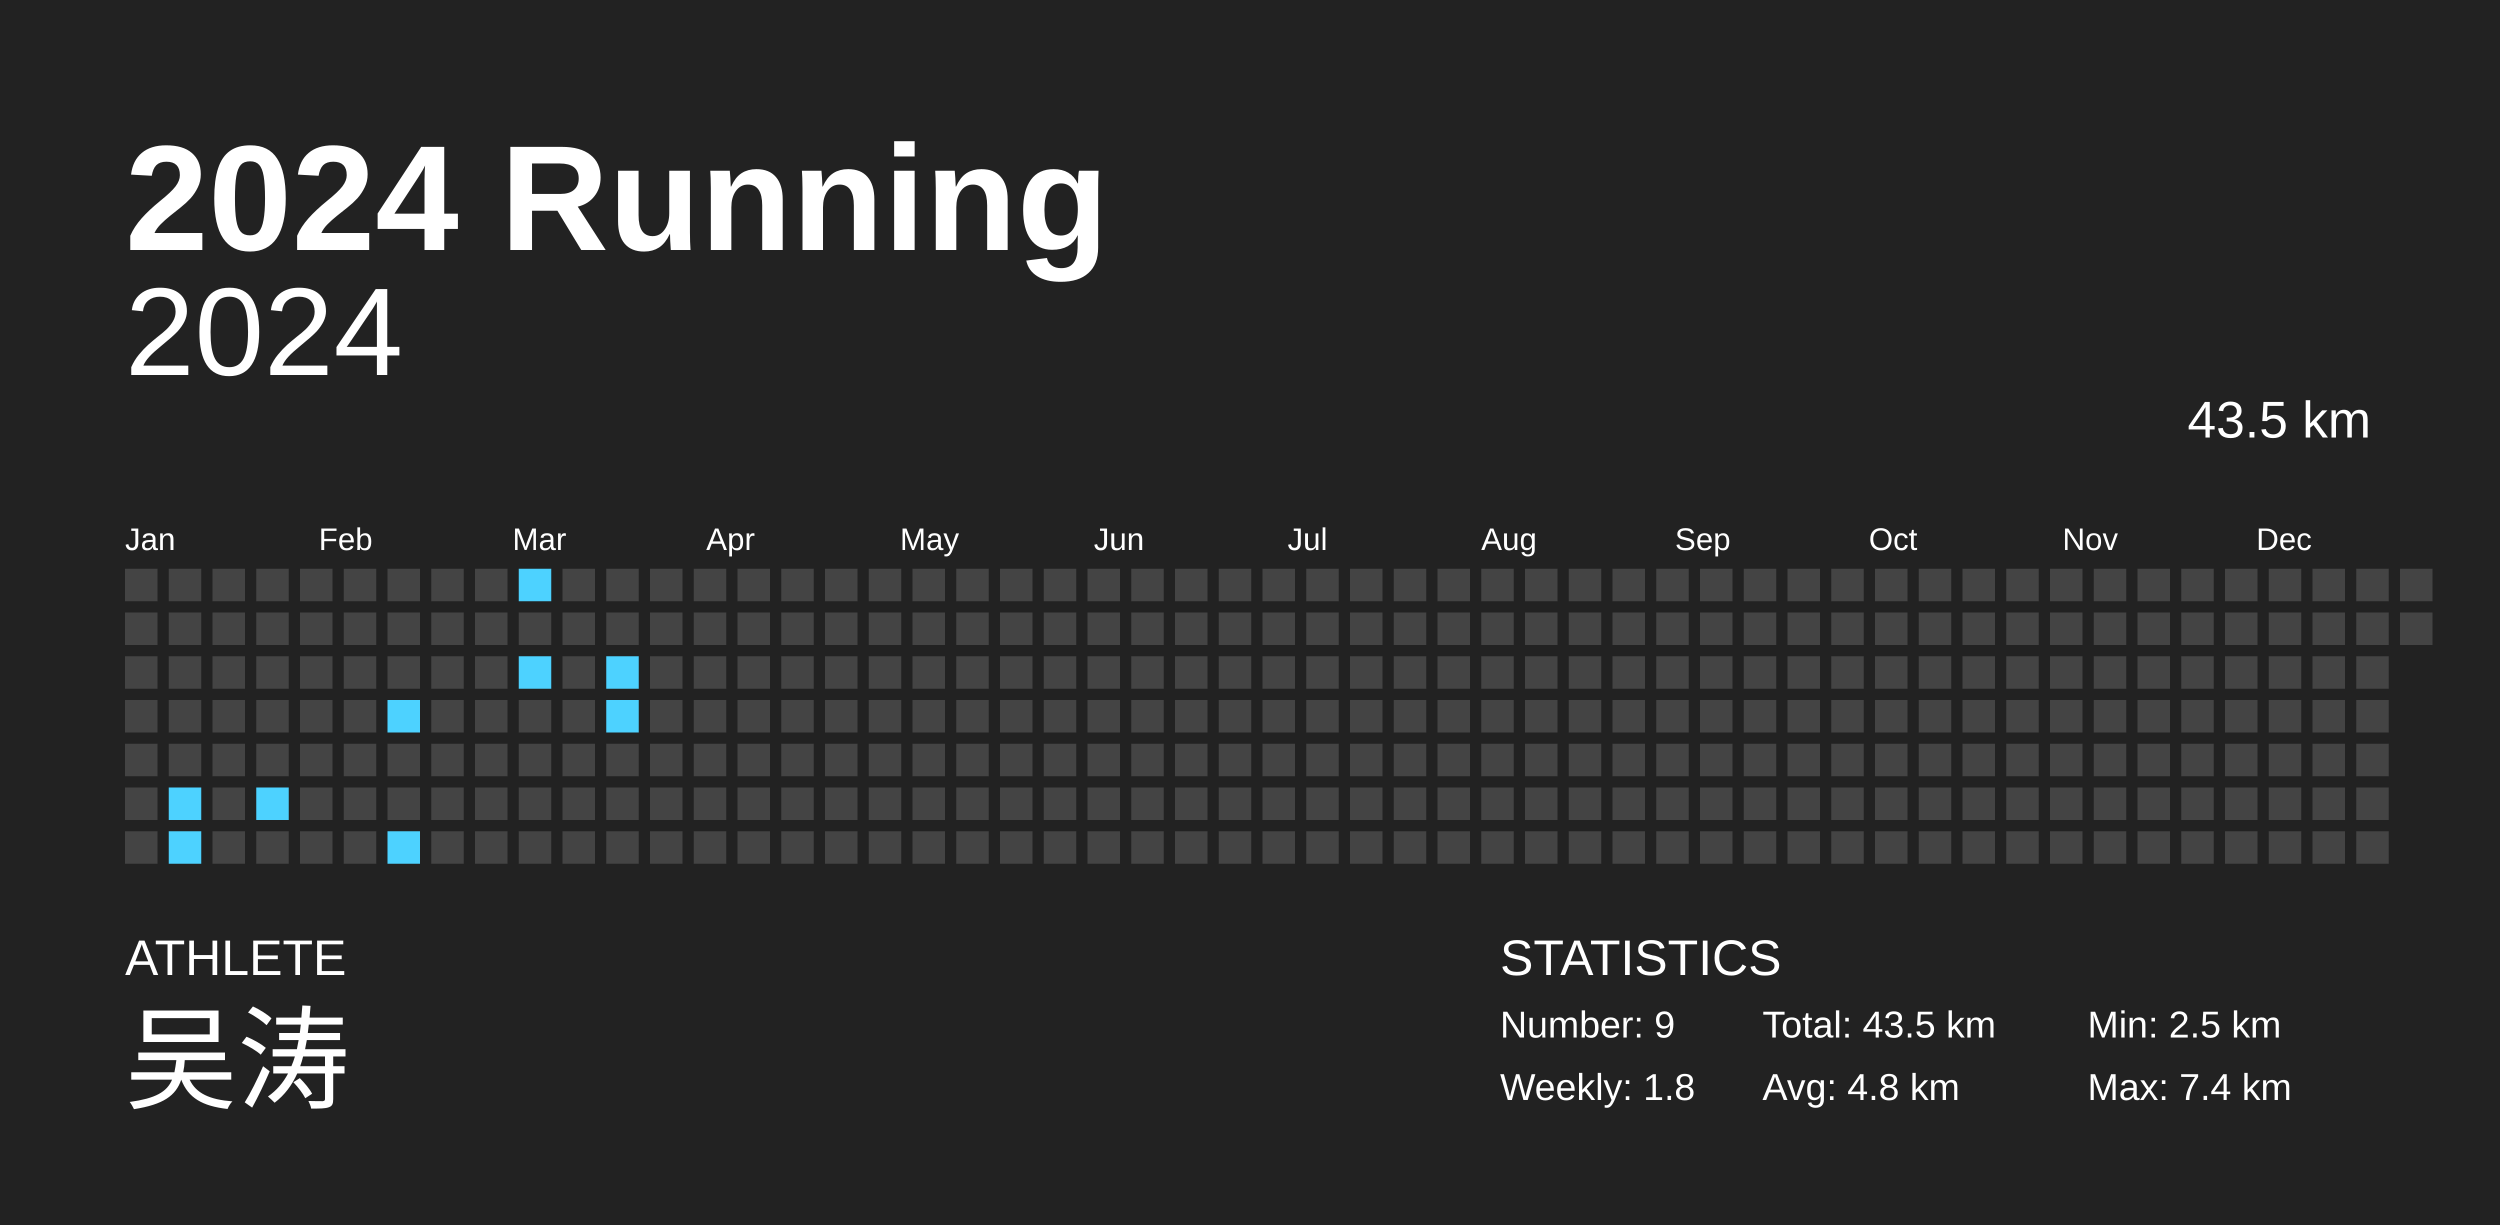
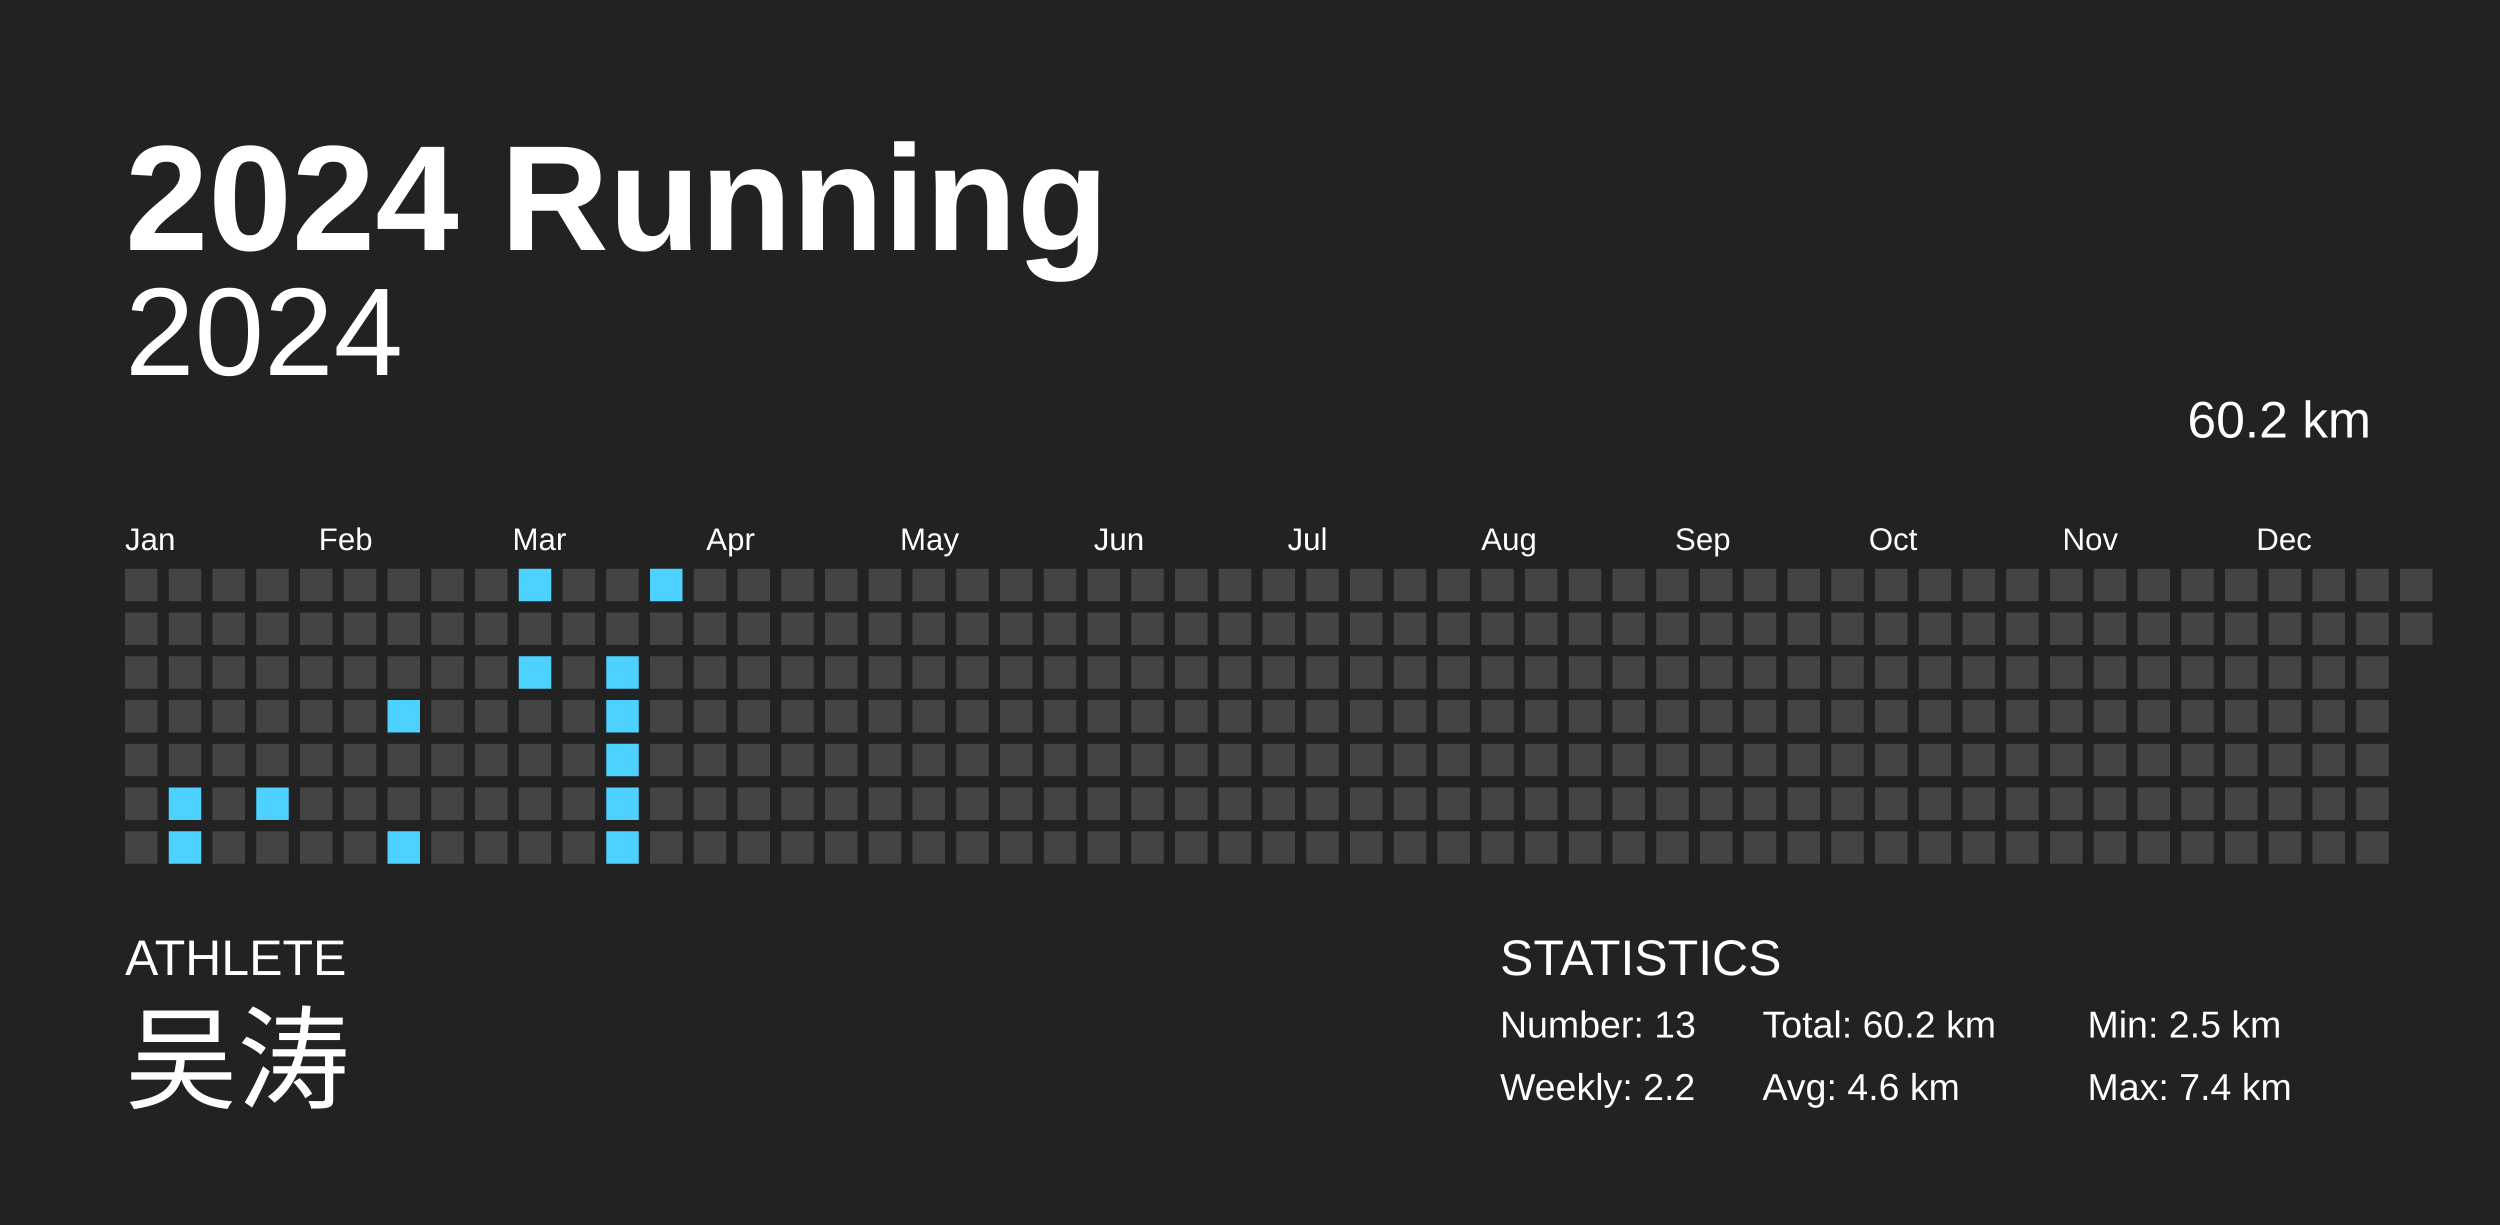
<svg xmlns="http://www.w3.org/2000/svg" baseProfile="full" height="98mm" version="1.1" viewBox="0,0,200,98" width="200mm">
  <defs />
  <rect fill="#222222" height="98" width="200" x="0" y="0" />
  <text fill="#FFFFFF" style="font-size:12px; font-family:Arial; font-weight:bold;" x="10" y="20">2024 Running</text>
  <text fill="#FFFFFF" style="font-size:4px; font-family:Arial" x="10" y="78">ATHLETE</text>
  <text fill="#FFFFFF" style="font-size:9px; font-family:Arial" x="10" y="88">吴涛</text>
  <text fill="#FFFFFF" style="font-size:4px; font-family:Arial" x="120" y="78">STATISTICS</text>
-   <text fill="#FFFFFF" style="font-size:3px; font-family:Arial" x="120" y="83">Number: 9</text>
-   <text fill="#FFFFFF" style="font-size:3px; font-family:Arial" x="120" y="88">Weekly: 1.8</text>
-   <text fill="#FFFFFF" style="font-size:3px; font-family:Arial" x="141" y="83">Total: 43.5 km</text>
-   <text fill="#FFFFFF" style="font-size:3px; font-family:Arial" x="141" y="88">Avg: 4.8 km</text>
+   <text fill="#FFFFFF" style="font-size:3px; font-family:Arial" x="120" y="83">Number: 13</text>
+   <text fill="#FFFFFF" style="font-size:3px; font-family:Arial" x="120" y="88">Weekly: 2.2</text>
+   <text fill="#FFFFFF" style="font-size:3px; font-family:Arial" x="141" y="83">Total: 60.2 km</text>
+   <text fill="#FFFFFF" style="font-size:3px; font-family:Arial" x="141" y="88">Avg: 4.6 km</text>
  <text fill="#FFFFFF" style="font-size:3px; font-family:Arial" x="167" y="83">Min: 2.5 km</text>
  <text fill="#FFFFFF" style="font-size:3px; font-family:Arial" x="167" y="88">Max: 7.4 km</text>
  <text alignment-baseline="hanging" fill="#FFFFFF" style="font-size:10.0px; font-family:Arial;" x="10" y="30">2024</text>
-   <text alignment-baseline="hanging" fill="#FFFFFF" style="font-size:4.125px; font-family:Arial;" x="175" y="35">43.5 km</text>
+   <text alignment-baseline="hanging" fill="#FFFFFF" style="font-size:4.125px; font-family:Arial;" x="175" y="35">60.2 km</text>
  <text fill="#FFFFFF" style="font-size:2.5px; font-family:Arial" x="10.0" y="44">Jan</text>
  <text fill="#FFFFFF" style="font-size:2.5px; font-family:Arial" x="25.5" y="44">Feb</text>
  <text fill="#FFFFFF" style="font-size:2.5px; font-family:Arial" x="41.0" y="44">Mar</text>
  <text fill="#FFFFFF" style="font-size:2.5px; font-family:Arial" x="56.5" y="44">Apr</text>
  <text fill="#FFFFFF" style="font-size:2.5px; font-family:Arial" x="72.0" y="44">May</text>
  <text fill="#FFFFFF" style="font-size:2.5px; font-family:Arial" x="87.5" y="44">Jun</text>
  <text fill="#FFFFFF" style="font-size:2.5px; font-family:Arial" x="103.0" y="44">Jul</text>
  <text fill="#FFFFFF" style="font-size:2.5px; font-family:Arial" x="118.5" y="44">Aug</text>
  <text fill="#FFFFFF" style="font-size:2.5px; font-family:Arial" x="134.0" y="44">Sep</text>
  <text fill="#FFFFFF" style="font-size:2.5px; font-family:Arial" x="149.5" y="44">Oct</text>
  <text fill="#FFFFFF" style="font-size:2.5px; font-family:Arial" x="165.0" y="44">Nov</text>
  <text fill="#FFFFFF" style="font-size:2.5px; font-family:Arial" x="180.5" y="44">Dec</text>
  <rect fill="#444444" height="2.6" width="2.6" x="10.0" y="45.5" />
  <rect fill="#444444" height="2.6" width="2.6" x="10.0" y="49.0" />
  <rect fill="#444444" height="2.6" width="2.6" x="10.0" y="52.5" />
  <rect fill="#444444" height="2.6" width="2.6" x="10.0" y="56.0" />
  <rect fill="#444444" height="2.6" width="2.6" x="10.0" y="59.5" />
  <rect fill="#444444" height="2.6" width="2.6" x="10.0" y="63.0" />
  <rect fill="#444444" height="2.6" width="2.6" x="10.0" y="66.5" />
  <rect fill="#444444" height="2.6" width="2.6" x="13.5" y="45.5" />
  <rect fill="#444444" height="2.6" width="2.6" x="13.5" y="49.0" />
  <rect fill="#444444" height="2.6" width="2.6" x="13.5" y="52.5" />
  <rect fill="#444444" height="2.6" width="2.6" x="13.5" y="56.0" />
  <rect fill="#444444" height="2.6" width="2.6" x="13.5" y="59.5" />
  <rect fill="#4dd2ff" height="2.6" width="2.6" x="13.5" y="63.0" />
  <rect fill="#4dd2ff" height="2.6" width="2.6" x="13.5" y="66.5" />
  <rect fill="#444444" height="2.6" width="2.6" x="17.0" y="45.5" />
  <rect fill="#444444" height="2.6" width="2.6" x="17.0" y="49.0" />
  <rect fill="#444444" height="2.6" width="2.6" x="17.0" y="52.5" />
  <rect fill="#444444" height="2.6" width="2.6" x="17.0" y="56.0" />
  <rect fill="#444444" height="2.6" width="2.6" x="17.0" y="59.5" />
  <rect fill="#444444" height="2.6" width="2.6" x="17.0" y="63.0" />
  <rect fill="#444444" height="2.6" width="2.6" x="17.0" y="66.5" />
  <rect fill="#444444" height="2.6" width="2.6" x="20.5" y="45.5" />
  <rect fill="#444444" height="2.6" width="2.6" x="20.5" y="49.0" />
  <rect fill="#444444" height="2.6" width="2.6" x="20.5" y="52.5" />
  <rect fill="#444444" height="2.6" width="2.6" x="20.5" y="56.0" />
  <rect fill="#444444" height="2.6" width="2.6" x="20.5" y="59.5" />
  <rect fill="#4dd2ff" height="2.6" width="2.6" x="20.5" y="63.0" />
  <rect fill="#444444" height="2.6" width="2.6" x="20.5" y="66.5" />
  <rect fill="#444444" height="2.6" width="2.6" x="24.0" y="45.5" />
  <rect fill="#444444" height="2.6" width="2.6" x="24.0" y="49.0" />
  <rect fill="#444444" height="2.6" width="2.6" x="24.0" y="52.5" />
  <rect fill="#444444" height="2.6" width="2.6" x="24.0" y="56.0" />
  <rect fill="#444444" height="2.6" width="2.6" x="24.0" y="59.5" />
  <rect fill="#444444" height="2.6" width="2.6" x="24.0" y="63.0" />
  <rect fill="#444444" height="2.6" width="2.6" x="24.0" y="66.5" />
  <rect fill="#444444" height="2.6" width="2.6" x="27.5" y="45.5" />
  <rect fill="#444444" height="2.6" width="2.6" x="27.5" y="49.0" />
  <rect fill="#444444" height="2.6" width="2.6" x="27.5" y="52.5" />
  <rect fill="#444444" height="2.6" width="2.6" x="27.5" y="56.0" />
  <rect fill="#444444" height="2.6" width="2.6" x="27.5" y="59.5" />
  <rect fill="#444444" height="2.6" width="2.6" x="27.5" y="63.0" />
  <rect fill="#444444" height="2.6" width="2.6" x="27.5" y="66.5" />
  <rect fill="#444444" height="2.6" width="2.6" x="31.0" y="45.5" />
  <rect fill="#444444" height="2.6" width="2.6" x="31.0" y="49.0" />
  <rect fill="#444444" height="2.6" width="2.6" x="31.0" y="52.5" />
  <rect fill="#4dd2ff" height="2.6" width="2.6" x="31.0" y="56.0" />
  <rect fill="#444444" height="2.6" width="2.6" x="31.0" y="59.5" />
  <rect fill="#444444" height="2.6" width="2.6" x="31.0" y="63.0" />
  <rect fill="#4dd2ff" height="2.6" width="2.6" x="31.0" y="66.5" />
  <rect fill="#444444" height="2.6" width="2.6" x="34.5" y="45.5" />
  <rect fill="#444444" height="2.6" width="2.6" x="34.5" y="49.0" />
  <rect fill="#444444" height="2.6" width="2.6" x="34.5" y="52.5" />
  <rect fill="#444444" height="2.6" width="2.6" x="34.5" y="56.0" />
  <rect fill="#444444" height="2.6" width="2.6" x="34.5" y="59.5" />
  <rect fill="#444444" height="2.6" width="2.6" x="34.5" y="63.0" />
  <rect fill="#444444" height="2.6" width="2.6" x="34.5" y="66.5" />
  <rect fill="#444444" height="2.6" width="2.6" x="38.0" y="45.5" />
  <rect fill="#444444" height="2.6" width="2.6" x="38.0" y="49.0" />
  <rect fill="#444444" height="2.6" width="2.6" x="38.0" y="52.5" />
  <rect fill="#444444" height="2.6" width="2.6" x="38.0" y="56.0" />
  <rect fill="#444444" height="2.6" width="2.6" x="38.0" y="59.5" />
  <rect fill="#444444" height="2.6" width="2.6" x="38.0" y="63.0" />
  <rect fill="#444444" height="2.6" width="2.6" x="38.0" y="66.5" />
  <rect fill="#4dd2ff" height="2.6" width="2.6" x="41.5" y="45.5" />
  <rect fill="#444444" height="2.6" width="2.6" x="41.5" y="49.0" />
  <rect fill="#4dd2ff" height="2.6" width="2.6" x="41.5" y="52.5" />
  <rect fill="#444444" height="2.6" width="2.6" x="41.5" y="56.0" />
  <rect fill="#444444" height="2.6" width="2.6" x="41.5" y="59.5" />
  <rect fill="#444444" height="2.6" width="2.6" x="41.5" y="63.0" />
  <rect fill="#444444" height="2.6" width="2.6" x="41.5" y="66.5" />
  <rect fill="#444444" height="2.6" width="2.6" x="45.0" y="45.5" />
  <rect fill="#444444" height="2.6" width="2.6" x="45.0" y="49.0" />
  <rect fill="#444444" height="2.6" width="2.6" x="45.0" y="52.5" />
  <rect fill="#444444" height="2.6" width="2.6" x="45.0" y="56.0" />
  <rect fill="#444444" height="2.6" width="2.6" x="45.0" y="59.5" />
  <rect fill="#444444" height="2.6" width="2.6" x="45.0" y="63.0" />
  <rect fill="#444444" height="2.6" width="2.6" x="45.0" y="66.5" />
  <rect fill="#444444" height="2.6" width="2.6" x="48.5" y="45.5" />
  <rect fill="#444444" height="2.6" width="2.6" x="48.5" y="49.0" />
  <rect fill="#4dd2ff" height="2.6" width="2.6" x="48.5" y="52.5" />
  <rect fill="#4dd2ff" height="2.6" width="2.6" x="48.5" y="56.0" />
-   <rect fill="#444444" height="2.6" width="2.6" x="48.5" y="59.5" />
-   <rect fill="#444444" height="2.6" width="2.6" x="48.5" y="63.0" />
-   <rect fill="#444444" height="2.6" width="2.6" x="48.5" y="66.5" />
-   <rect fill="#444444" height="2.6" width="2.6" x="52.0" y="45.5" />
+   <rect fill="#4dd2ff" height="2.6" width="2.6" x="48.5" y="59.5" />
+   <rect fill="#4dd2ff" height="2.6" width="2.6" x="48.5" y="63.0" />
+   <rect fill="#4dd2ff" height="2.6" width="2.6" x="48.5" y="66.5" />
+   <rect fill="#4dd2ff" height="2.6" width="2.6" x="52.0" y="45.5" />
  <rect fill="#444444" height="2.6" width="2.6" x="52.0" y="49.0" />
  <rect fill="#444444" height="2.6" width="2.6" x="52.0" y="52.5" />
  <rect fill="#444444" height="2.6" width="2.6" x="52.0" y="56.0" />
  <rect fill="#444444" height="2.6" width="2.6" x="52.0" y="59.5" />
  <rect fill="#444444" height="2.6" width="2.6" x="52.0" y="63.0" />
  <rect fill="#444444" height="2.6" width="2.6" x="52.0" y="66.5" />
  <rect fill="#444444" height="2.6" width="2.6" x="55.5" y="45.5" />
  <rect fill="#444444" height="2.6" width="2.6" x="55.5" y="49.0" />
  <rect fill="#444444" height="2.6" width="2.6" x="55.5" y="52.5" />
  <rect fill="#444444" height="2.6" width="2.6" x="55.5" y="56.0" />
  <rect fill="#444444" height="2.6" width="2.6" x="55.5" y="59.5" />
  <rect fill="#444444" height="2.6" width="2.6" x="55.5" y="63.0" />
  <rect fill="#444444" height="2.6" width="2.6" x="55.5" y="66.5" />
  <rect fill="#444444" height="2.6" width="2.6" x="59.0" y="45.5" />
  <rect fill="#444444" height="2.6" width="2.6" x="59.0" y="49.0" />
  <rect fill="#444444" height="2.6" width="2.6" x="59.0" y="52.5" />
  <rect fill="#444444" height="2.6" width="2.6" x="59.0" y="56.0" />
  <rect fill="#444444" height="2.6" width="2.6" x="59.0" y="59.5" />
  <rect fill="#444444" height="2.6" width="2.6" x="59.0" y="63.0" />
  <rect fill="#444444" height="2.6" width="2.6" x="59.0" y="66.5" />
  <rect fill="#444444" height="2.6" width="2.6" x="62.5" y="45.5" />
  <rect fill="#444444" height="2.6" width="2.6" x="62.5" y="49.0" />
  <rect fill="#444444" height="2.6" width="2.6" x="62.5" y="52.5" />
  <rect fill="#444444" height="2.6" width="2.6" x="62.5" y="56.0" />
  <rect fill="#444444" height="2.6" width="2.6" x="62.5" y="59.5" />
  <rect fill="#444444" height="2.6" width="2.6" x="62.5" y="63.0" />
  <rect fill="#444444" height="2.6" width="2.6" x="62.5" y="66.5" />
  <rect fill="#444444" height="2.6" width="2.6" x="66.0" y="45.5" />
  <rect fill="#444444" height="2.6" width="2.6" x="66.0" y="49.0" />
  <rect fill="#444444" height="2.6" width="2.6" x="66.0" y="52.5" />
  <rect fill="#444444" height="2.6" width="2.6" x="66.0" y="56.0" />
  <rect fill="#444444" height="2.6" width="2.6" x="66.0" y="59.5" />
  <rect fill="#444444" height="2.6" width="2.6" x="66.0" y="63.0" />
  <rect fill="#444444" height="2.6" width="2.6" x="66.0" y="66.5" />
  <rect fill="#444444" height="2.6" width="2.6" x="69.5" y="45.5" />
  <rect fill="#444444" height="2.6" width="2.6" x="69.5" y="49.0" />
  <rect fill="#444444" height="2.6" width="2.6" x="69.5" y="52.5" />
  <rect fill="#444444" height="2.6" width="2.6" x="69.5" y="56.0" />
  <rect fill="#444444" height="2.6" width="2.6" x="69.5" y="59.5" />
  <rect fill="#444444" height="2.6" width="2.6" x="69.5" y="63.0" />
  <rect fill="#444444" height="2.6" width="2.6" x="69.5" y="66.5" />
  <rect fill="#444444" height="2.6" width="2.6" x="73.0" y="45.5" />
  <rect fill="#444444" height="2.6" width="2.6" x="73.0" y="49.0" />
  <rect fill="#444444" height="2.6" width="2.6" x="73.0" y="52.5" />
  <rect fill="#444444" height="2.6" width="2.6" x="73.0" y="56.0" />
  <rect fill="#444444" height="2.6" width="2.6" x="73.0" y="59.5" />
  <rect fill="#444444" height="2.6" width="2.6" x="73.0" y="63.0" />
  <rect fill="#444444" height="2.6" width="2.6" x="73.0" y="66.5" />
  <rect fill="#444444" height="2.6" width="2.6" x="76.5" y="45.5" />
  <rect fill="#444444" height="2.6" width="2.6" x="76.5" y="49.0" />
  <rect fill="#444444" height="2.6" width="2.6" x="76.5" y="52.5" />
  <rect fill="#444444" height="2.6" width="2.6" x="76.5" y="56.0" />
  <rect fill="#444444" height="2.6" width="2.6" x="76.5" y="59.5" />
  <rect fill="#444444" height="2.6" width="2.6" x="76.5" y="63.0" />
  <rect fill="#444444" height="2.6" width="2.6" x="76.5" y="66.5" />
  <rect fill="#444444" height="2.6" width="2.6" x="80.0" y="45.5" />
  <rect fill="#444444" height="2.6" width="2.6" x="80.0" y="49.0" />
  <rect fill="#444444" height="2.6" width="2.6" x="80.0" y="52.5" />
  <rect fill="#444444" height="2.6" width="2.6" x="80.0" y="56.0" />
  <rect fill="#444444" height="2.6" width="2.6" x="80.0" y="59.5" />
  <rect fill="#444444" height="2.6" width="2.6" x="80.0" y="63.0" />
  <rect fill="#444444" height="2.6" width="2.6" x="80.0" y="66.5" />
  <rect fill="#444444" height="2.6" width="2.6" x="83.5" y="45.5" />
  <rect fill="#444444" height="2.6" width="2.6" x="83.5" y="49.0" />
  <rect fill="#444444" height="2.6" width="2.6" x="83.5" y="52.5" />
  <rect fill="#444444" height="2.6" width="2.6" x="83.5" y="56.0" />
  <rect fill="#444444" height="2.6" width="2.6" x="83.5" y="59.5" />
  <rect fill="#444444" height="2.6" width="2.6" x="83.5" y="63.0" />
  <rect fill="#444444" height="2.6" width="2.6" x="83.5" y="66.5" />
  <rect fill="#444444" height="2.6" width="2.6" x="87.0" y="45.5" />
  <rect fill="#444444" height="2.6" width="2.6" x="87.0" y="49.0" />
  <rect fill="#444444" height="2.6" width="2.6" x="87.0" y="52.5" />
  <rect fill="#444444" height="2.6" width="2.6" x="87.0" y="56.0" />
  <rect fill="#444444" height="2.6" width="2.6" x="87.0" y="59.5" />
  <rect fill="#444444" height="2.6" width="2.6" x="87.0" y="63.0" />
  <rect fill="#444444" height="2.6" width="2.6" x="87.0" y="66.5" />
  <rect fill="#444444" height="2.6" width="2.6" x="90.5" y="45.5" />
  <rect fill="#444444" height="2.6" width="2.6" x="90.5" y="49.0" />
  <rect fill="#444444" height="2.6" width="2.6" x="90.5" y="52.5" />
  <rect fill="#444444" height="2.6" width="2.6" x="90.5" y="56.0" />
  <rect fill="#444444" height="2.6" width="2.6" x="90.5" y="59.5" />
  <rect fill="#444444" height="2.6" width="2.6" x="90.5" y="63.0" />
  <rect fill="#444444" height="2.6" width="2.6" x="90.5" y="66.5" />
  <rect fill="#444444" height="2.6" width="2.6" x="94.0" y="45.5" />
  <rect fill="#444444" height="2.6" width="2.6" x="94.0" y="49.0" />
  <rect fill="#444444" height="2.6" width="2.6" x="94.0" y="52.5" />
  <rect fill="#444444" height="2.6" width="2.6" x="94.0" y="56.0" />
  <rect fill="#444444" height="2.6" width="2.6" x="94.0" y="59.5" />
  <rect fill="#444444" height="2.6" width="2.6" x="94.0" y="63.0" />
  <rect fill="#444444" height="2.6" width="2.6" x="94.0" y="66.5" />
  <rect fill="#444444" height="2.6" width="2.6" x="97.5" y="45.5" />
  <rect fill="#444444" height="2.6" width="2.6" x="97.5" y="49.0" />
  <rect fill="#444444" height="2.6" width="2.6" x="97.5" y="52.5" />
  <rect fill="#444444" height="2.6" width="2.6" x="97.5" y="56.0" />
  <rect fill="#444444" height="2.6" width="2.6" x="97.5" y="59.5" />
  <rect fill="#444444" height="2.6" width="2.6" x="97.5" y="63.0" />
  <rect fill="#444444" height="2.6" width="2.6" x="97.5" y="66.5" />
  <rect fill="#444444" height="2.6" width="2.6" x="101.0" y="45.5" />
  <rect fill="#444444" height="2.6" width="2.6" x="101.0" y="49.0" />
  <rect fill="#444444" height="2.6" width="2.6" x="101.0" y="52.5" />
  <rect fill="#444444" height="2.6" width="2.6" x="101.0" y="56.0" />
  <rect fill="#444444" height="2.6" width="2.6" x="101.0" y="59.5" />
  <rect fill="#444444" height="2.6" width="2.6" x="101.0" y="63.0" />
  <rect fill="#444444" height="2.6" width="2.6" x="101.0" y="66.5" />
  <rect fill="#444444" height="2.6" width="2.6" x="104.5" y="45.5" />
  <rect fill="#444444" height="2.6" width="2.6" x="104.5" y="49.0" />
  <rect fill="#444444" height="2.6" width="2.6" x="104.5" y="52.5" />
  <rect fill="#444444" height="2.6" width="2.6" x="104.5" y="56.0" />
  <rect fill="#444444" height="2.6" width="2.6" x="104.5" y="59.5" />
  <rect fill="#444444" height="2.6" width="2.6" x="104.5" y="63.0" />
  <rect fill="#444444" height="2.6" width="2.6" x="104.5" y="66.5" />
  <rect fill="#444444" height="2.6" width="2.6" x="108.0" y="45.5" />
  <rect fill="#444444" height="2.6" width="2.6" x="108.0" y="49.0" />
  <rect fill="#444444" height="2.6" width="2.6" x="108.0" y="52.5" />
  <rect fill="#444444" height="2.6" width="2.6" x="108.0" y="56.0" />
  <rect fill="#444444" height="2.6" width="2.6" x="108.0" y="59.5" />
  <rect fill="#444444" height="2.6" width="2.6" x="108.0" y="63.0" />
  <rect fill="#444444" height="2.6" width="2.6" x="108.0" y="66.5" />
  <rect fill="#444444" height="2.6" width="2.6" x="111.5" y="45.5" />
  <rect fill="#444444" height="2.6" width="2.6" x="111.5" y="49.0" />
  <rect fill="#444444" height="2.6" width="2.6" x="111.5" y="52.5" />
  <rect fill="#444444" height="2.6" width="2.6" x="111.5" y="56.0" />
  <rect fill="#444444" height="2.6" width="2.6" x="111.5" y="59.5" />
  <rect fill="#444444" height="2.6" width="2.6" x="111.5" y="63.0" />
  <rect fill="#444444" height="2.6" width="2.6" x="111.5" y="66.5" />
  <rect fill="#444444" height="2.6" width="2.6" x="115.0" y="45.5" />
  <rect fill="#444444" height="2.6" width="2.6" x="115.0" y="49.0" />
  <rect fill="#444444" height="2.6" width="2.6" x="115.0" y="52.5" />
  <rect fill="#444444" height="2.6" width="2.6" x="115.0" y="56.0" />
  <rect fill="#444444" height="2.6" width="2.6" x="115.0" y="59.5" />
  <rect fill="#444444" height="2.6" width="2.6" x="115.0" y="63.0" />
  <rect fill="#444444" height="2.6" width="2.6" x="115.0" y="66.5" />
  <rect fill="#444444" height="2.6" width="2.6" x="118.5" y="45.5" />
  <rect fill="#444444" height="2.6" width="2.6" x="118.5" y="49.0" />
  <rect fill="#444444" height="2.6" width="2.6" x="118.5" y="52.5" />
  <rect fill="#444444" height="2.6" width="2.6" x="118.5" y="56.0" />
  <rect fill="#444444" height="2.6" width="2.6" x="118.5" y="59.5" />
  <rect fill="#444444" height="2.6" width="2.6" x="118.5" y="63.0" />
  <rect fill="#444444" height="2.6" width="2.6" x="118.5" y="66.5" />
  <rect fill="#444444" height="2.6" width="2.6" x="122.0" y="45.5" />
  <rect fill="#444444" height="2.6" width="2.6" x="122.0" y="49.0" />
  <rect fill="#444444" height="2.6" width="2.6" x="122.0" y="52.5" />
  <rect fill="#444444" height="2.6" width="2.6" x="122.0" y="56.0" />
  <rect fill="#444444" height="2.6" width="2.6" x="122.0" y="59.5" />
  <rect fill="#444444" height="2.6" width="2.6" x="122.0" y="63.0" />
  <rect fill="#444444" height="2.6" width="2.6" x="122.0" y="66.5" />
  <rect fill="#444444" height="2.6" width="2.6" x="125.5" y="45.5" />
  <rect fill="#444444" height="2.6" width="2.6" x="125.5" y="49.0" />
  <rect fill="#444444" height="2.6" width="2.6" x="125.5" y="52.5" />
  <rect fill="#444444" height="2.6" width="2.6" x="125.5" y="56.0" />
  <rect fill="#444444" height="2.6" width="2.6" x="125.5" y="59.5" />
  <rect fill="#444444" height="2.6" width="2.6" x="125.5" y="63.0" />
  <rect fill="#444444" height="2.6" width="2.6" x="125.5" y="66.5" />
  <rect fill="#444444" height="2.6" width="2.6" x="129.0" y="45.5" />
  <rect fill="#444444" height="2.6" width="2.6" x="129.0" y="49.0" />
  <rect fill="#444444" height="2.6" width="2.6" x="129.0" y="52.5" />
  <rect fill="#444444" height="2.6" width="2.6" x="129.0" y="56.0" />
  <rect fill="#444444" height="2.6" width="2.6" x="129.0" y="59.5" />
  <rect fill="#444444" height="2.6" width="2.6" x="129.0" y="63.0" />
  <rect fill="#444444" height="2.6" width="2.6" x="129.0" y="66.5" />
  <rect fill="#444444" height="2.6" width="2.6" x="132.5" y="45.5" />
  <rect fill="#444444" height="2.6" width="2.6" x="132.5" y="49.0" />
  <rect fill="#444444" height="2.6" width="2.6" x="132.5" y="52.5" />
  <rect fill="#444444" height="2.6" width="2.6" x="132.5" y="56.0" />
  <rect fill="#444444" height="2.6" width="2.6" x="132.5" y="59.5" />
  <rect fill="#444444" height="2.6" width="2.6" x="132.5" y="63.0" />
  <rect fill="#444444" height="2.6" width="2.6" x="132.5" y="66.5" />
  <rect fill="#444444" height="2.6" width="2.6" x="136.0" y="45.5" />
  <rect fill="#444444" height="2.6" width="2.6" x="136.0" y="49.0" />
  <rect fill="#444444" height="2.6" width="2.6" x="136.0" y="52.5" />
  <rect fill="#444444" height="2.6" width="2.6" x="136.0" y="56.0" />
  <rect fill="#444444" height="2.6" width="2.6" x="136.0" y="59.5" />
  <rect fill="#444444" height="2.6" width="2.6" x="136.0" y="63.0" />
  <rect fill="#444444" height="2.6" width="2.6" x="136.0" y="66.5" />
  <rect fill="#444444" height="2.6" width="2.6" x="139.5" y="45.5" />
  <rect fill="#444444" height="2.6" width="2.6" x="139.5" y="49.0" />
  <rect fill="#444444" height="2.6" width="2.6" x="139.5" y="52.5" />
  <rect fill="#444444" height="2.6" width="2.6" x="139.5" y="56.0" />
  <rect fill="#444444" height="2.6" width="2.6" x="139.5" y="59.5" />
  <rect fill="#444444" height="2.6" width="2.6" x="139.5" y="63.0" />
  <rect fill="#444444" height="2.6" width="2.6" x="139.5" y="66.5" />
  <rect fill="#444444" height="2.6" width="2.6" x="143.0" y="45.5" />
  <rect fill="#444444" height="2.6" width="2.6" x="143.0" y="49.0" />
  <rect fill="#444444" height="2.6" width="2.6" x="143.0" y="52.5" />
  <rect fill="#444444" height="2.6" width="2.6" x="143.0" y="56.0" />
  <rect fill="#444444" height="2.6" width="2.6" x="143.0" y="59.5" />
  <rect fill="#444444" height="2.6" width="2.6" x="143.0" y="63.0" />
  <rect fill="#444444" height="2.6" width="2.6" x="143.0" y="66.5" />
  <rect fill="#444444" height="2.6" width="2.6" x="146.5" y="45.5" />
  <rect fill="#444444" height="2.6" width="2.6" x="146.5" y="49.0" />
  <rect fill="#444444" height="2.6" width="2.6" x="146.5" y="52.5" />
  <rect fill="#444444" height="2.6" width="2.6" x="146.5" y="56.0" />
  <rect fill="#444444" height="2.6" width="2.6" x="146.5" y="59.5" />
  <rect fill="#444444" height="2.6" width="2.6" x="146.5" y="63.0" />
  <rect fill="#444444" height="2.6" width="2.6" x="146.5" y="66.5" />
  <rect fill="#444444" height="2.6" width="2.6" x="150.0" y="45.5" />
  <rect fill="#444444" height="2.6" width="2.6" x="150.0" y="49.0" />
  <rect fill="#444444" height="2.6" width="2.6" x="150.0" y="52.5" />
  <rect fill="#444444" height="2.6" width="2.6" x="150.0" y="56.0" />
  <rect fill="#444444" height="2.6" width="2.6" x="150.0" y="59.5" />
  <rect fill="#444444" height="2.6" width="2.6" x="150.0" y="63.0" />
  <rect fill="#444444" height="2.6" width="2.6" x="150.0" y="66.5" />
  <rect fill="#444444" height="2.6" width="2.6" x="153.5" y="45.5" />
  <rect fill="#444444" height="2.6" width="2.6" x="153.5" y="49.0" />
  <rect fill="#444444" height="2.6" width="2.6" x="153.5" y="52.5" />
  <rect fill="#444444" height="2.6" width="2.6" x="153.5" y="56.0" />
  <rect fill="#444444" height="2.6" width="2.6" x="153.5" y="59.5" />
  <rect fill="#444444" height="2.6" width="2.6" x="153.5" y="63.0" />
  <rect fill="#444444" height="2.6" width="2.6" x="153.5" y="66.5" />
  <rect fill="#444444" height="2.6" width="2.6" x="157.0" y="45.5" />
  <rect fill="#444444" height="2.6" width="2.6" x="157.0" y="49.0" />
  <rect fill="#444444" height="2.6" width="2.6" x="157.0" y="52.5" />
  <rect fill="#444444" height="2.6" width="2.6" x="157.0" y="56.0" />
  <rect fill="#444444" height="2.6" width="2.6" x="157.0" y="59.5" />
  <rect fill="#444444" height="2.6" width="2.6" x="157.0" y="63.0" />
  <rect fill="#444444" height="2.6" width="2.6" x="157.0" y="66.5" />
  <rect fill="#444444" height="2.6" width="2.6" x="160.5" y="45.5" />
  <rect fill="#444444" height="2.6" width="2.6" x="160.5" y="49.0" />
  <rect fill="#444444" height="2.6" width="2.6" x="160.5" y="52.5" />
  <rect fill="#444444" height="2.6" width="2.6" x="160.5" y="56.0" />
  <rect fill="#444444" height="2.6" width="2.6" x="160.5" y="59.5" />
  <rect fill="#444444" height="2.6" width="2.6" x="160.5" y="63.0" />
  <rect fill="#444444" height="2.6" width="2.6" x="160.5" y="66.5" />
  <rect fill="#444444" height="2.6" width="2.6" x="164.0" y="45.5" />
  <rect fill="#444444" height="2.6" width="2.6" x="164.0" y="49.0" />
  <rect fill="#444444" height="2.6" width="2.6" x="164.0" y="52.5" />
  <rect fill="#444444" height="2.6" width="2.6" x="164.0" y="56.0" />
  <rect fill="#444444" height="2.6" width="2.6" x="164.0" y="59.5" />
  <rect fill="#444444" height="2.6" width="2.6" x="164.0" y="63.0" />
  <rect fill="#444444" height="2.6" width="2.6" x="164.0" y="66.5" />
  <rect fill="#444444" height="2.6" width="2.6" x="167.5" y="45.5" />
  <rect fill="#444444" height="2.6" width="2.6" x="167.5" y="49.0" />
  <rect fill="#444444" height="2.6" width="2.6" x="167.5" y="52.5" />
  <rect fill="#444444" height="2.6" width="2.6" x="167.5" y="56.0" />
  <rect fill="#444444" height="2.6" width="2.6" x="167.5" y="59.5" />
  <rect fill="#444444" height="2.6" width="2.6" x="167.5" y="63.0" />
  <rect fill="#444444" height="2.6" width="2.6" x="167.5" y="66.5" />
  <rect fill="#444444" height="2.6" width="2.6" x="171.0" y="45.5" />
  <rect fill="#444444" height="2.6" width="2.6" x="171.0" y="49.0" />
  <rect fill="#444444" height="2.6" width="2.6" x="171.0" y="52.5" />
  <rect fill="#444444" height="2.6" width="2.6" x="171.0" y="56.0" />
  <rect fill="#444444" height="2.6" width="2.6" x="171.0" y="59.5" />
  <rect fill="#444444" height="2.6" width="2.6" x="171.0" y="63.0" />
  <rect fill="#444444" height="2.6" width="2.6" x="171.0" y="66.5" />
  <rect fill="#444444" height="2.6" width="2.6" x="174.5" y="45.5" />
  <rect fill="#444444" height="2.6" width="2.6" x="174.5" y="49.0" />
  <rect fill="#444444" height="2.6" width="2.6" x="174.5" y="52.5" />
  <rect fill="#444444" height="2.6" width="2.6" x="174.5" y="56.0" />
  <rect fill="#444444" height="2.6" width="2.6" x="174.5" y="59.5" />
  <rect fill="#444444" height="2.6" width="2.6" x="174.5" y="63.0" />
  <rect fill="#444444" height="2.6" width="2.6" x="174.5" y="66.5" />
  <rect fill="#444444" height="2.6" width="2.6" x="178.0" y="45.5" />
  <rect fill="#444444" height="2.6" width="2.6" x="178.0" y="49.0" />
  <rect fill="#444444" height="2.6" width="2.6" x="178.0" y="52.5" />
  <rect fill="#444444" height="2.6" width="2.6" x="178.0" y="56.0" />
  <rect fill="#444444" height="2.6" width="2.6" x="178.0" y="59.5" />
  <rect fill="#444444" height="2.6" width="2.6" x="178.0" y="63.0" />
  <rect fill="#444444" height="2.6" width="2.6" x="178.0" y="66.5" />
  <rect fill="#444444" height="2.6" width="2.6" x="181.5" y="45.5" />
  <rect fill="#444444" height="2.6" width="2.6" x="181.5" y="49.0" />
  <rect fill="#444444" height="2.6" width="2.6" x="181.5" y="52.5" />
  <rect fill="#444444" height="2.6" width="2.6" x="181.5" y="56.0" />
  <rect fill="#444444" height="2.6" width="2.6" x="181.5" y="59.5" />
  <rect fill="#444444" height="2.6" width="2.6" x="181.5" y="63.0" />
  <rect fill="#444444" height="2.6" width="2.6" x="181.5" y="66.5" />
  <rect fill="#444444" height="2.6" width="2.6" x="185.0" y="45.5" />
  <rect fill="#444444" height="2.6" width="2.6" x="185.0" y="49.0" />
  <rect fill="#444444" height="2.6" width="2.6" x="185.0" y="52.5" />
  <rect fill="#444444" height="2.6" width="2.6" x="185.0" y="56.0" />
  <rect fill="#444444" height="2.6" width="2.6" x="185.0" y="59.5" />
  <rect fill="#444444" height="2.6" width="2.6" x="185.0" y="63.0" />
  <rect fill="#444444" height="2.6" width="2.6" x="185.0" y="66.5" />
  <rect fill="#444444" height="2.6" width="2.6" x="188.5" y="45.5" />
  <rect fill="#444444" height="2.6" width="2.6" x="188.5" y="49.0" />
  <rect fill="#444444" height="2.6" width="2.6" x="188.5" y="52.5" />
  <rect fill="#444444" height="2.6" width="2.6" x="188.5" y="56.0" />
  <rect fill="#444444" height="2.6" width="2.6" x="188.5" y="59.5" />
  <rect fill="#444444" height="2.6" width="2.6" x="188.5" y="63.0" />
  <rect fill="#444444" height="2.6" width="2.6" x="188.5" y="66.5" />
  <rect fill="#444444" height="2.6" width="2.6" x="192.0" y="45.5" />
  <rect fill="#444444" height="2.6" width="2.6" x="192.0" y="49.0" />
</svg>
